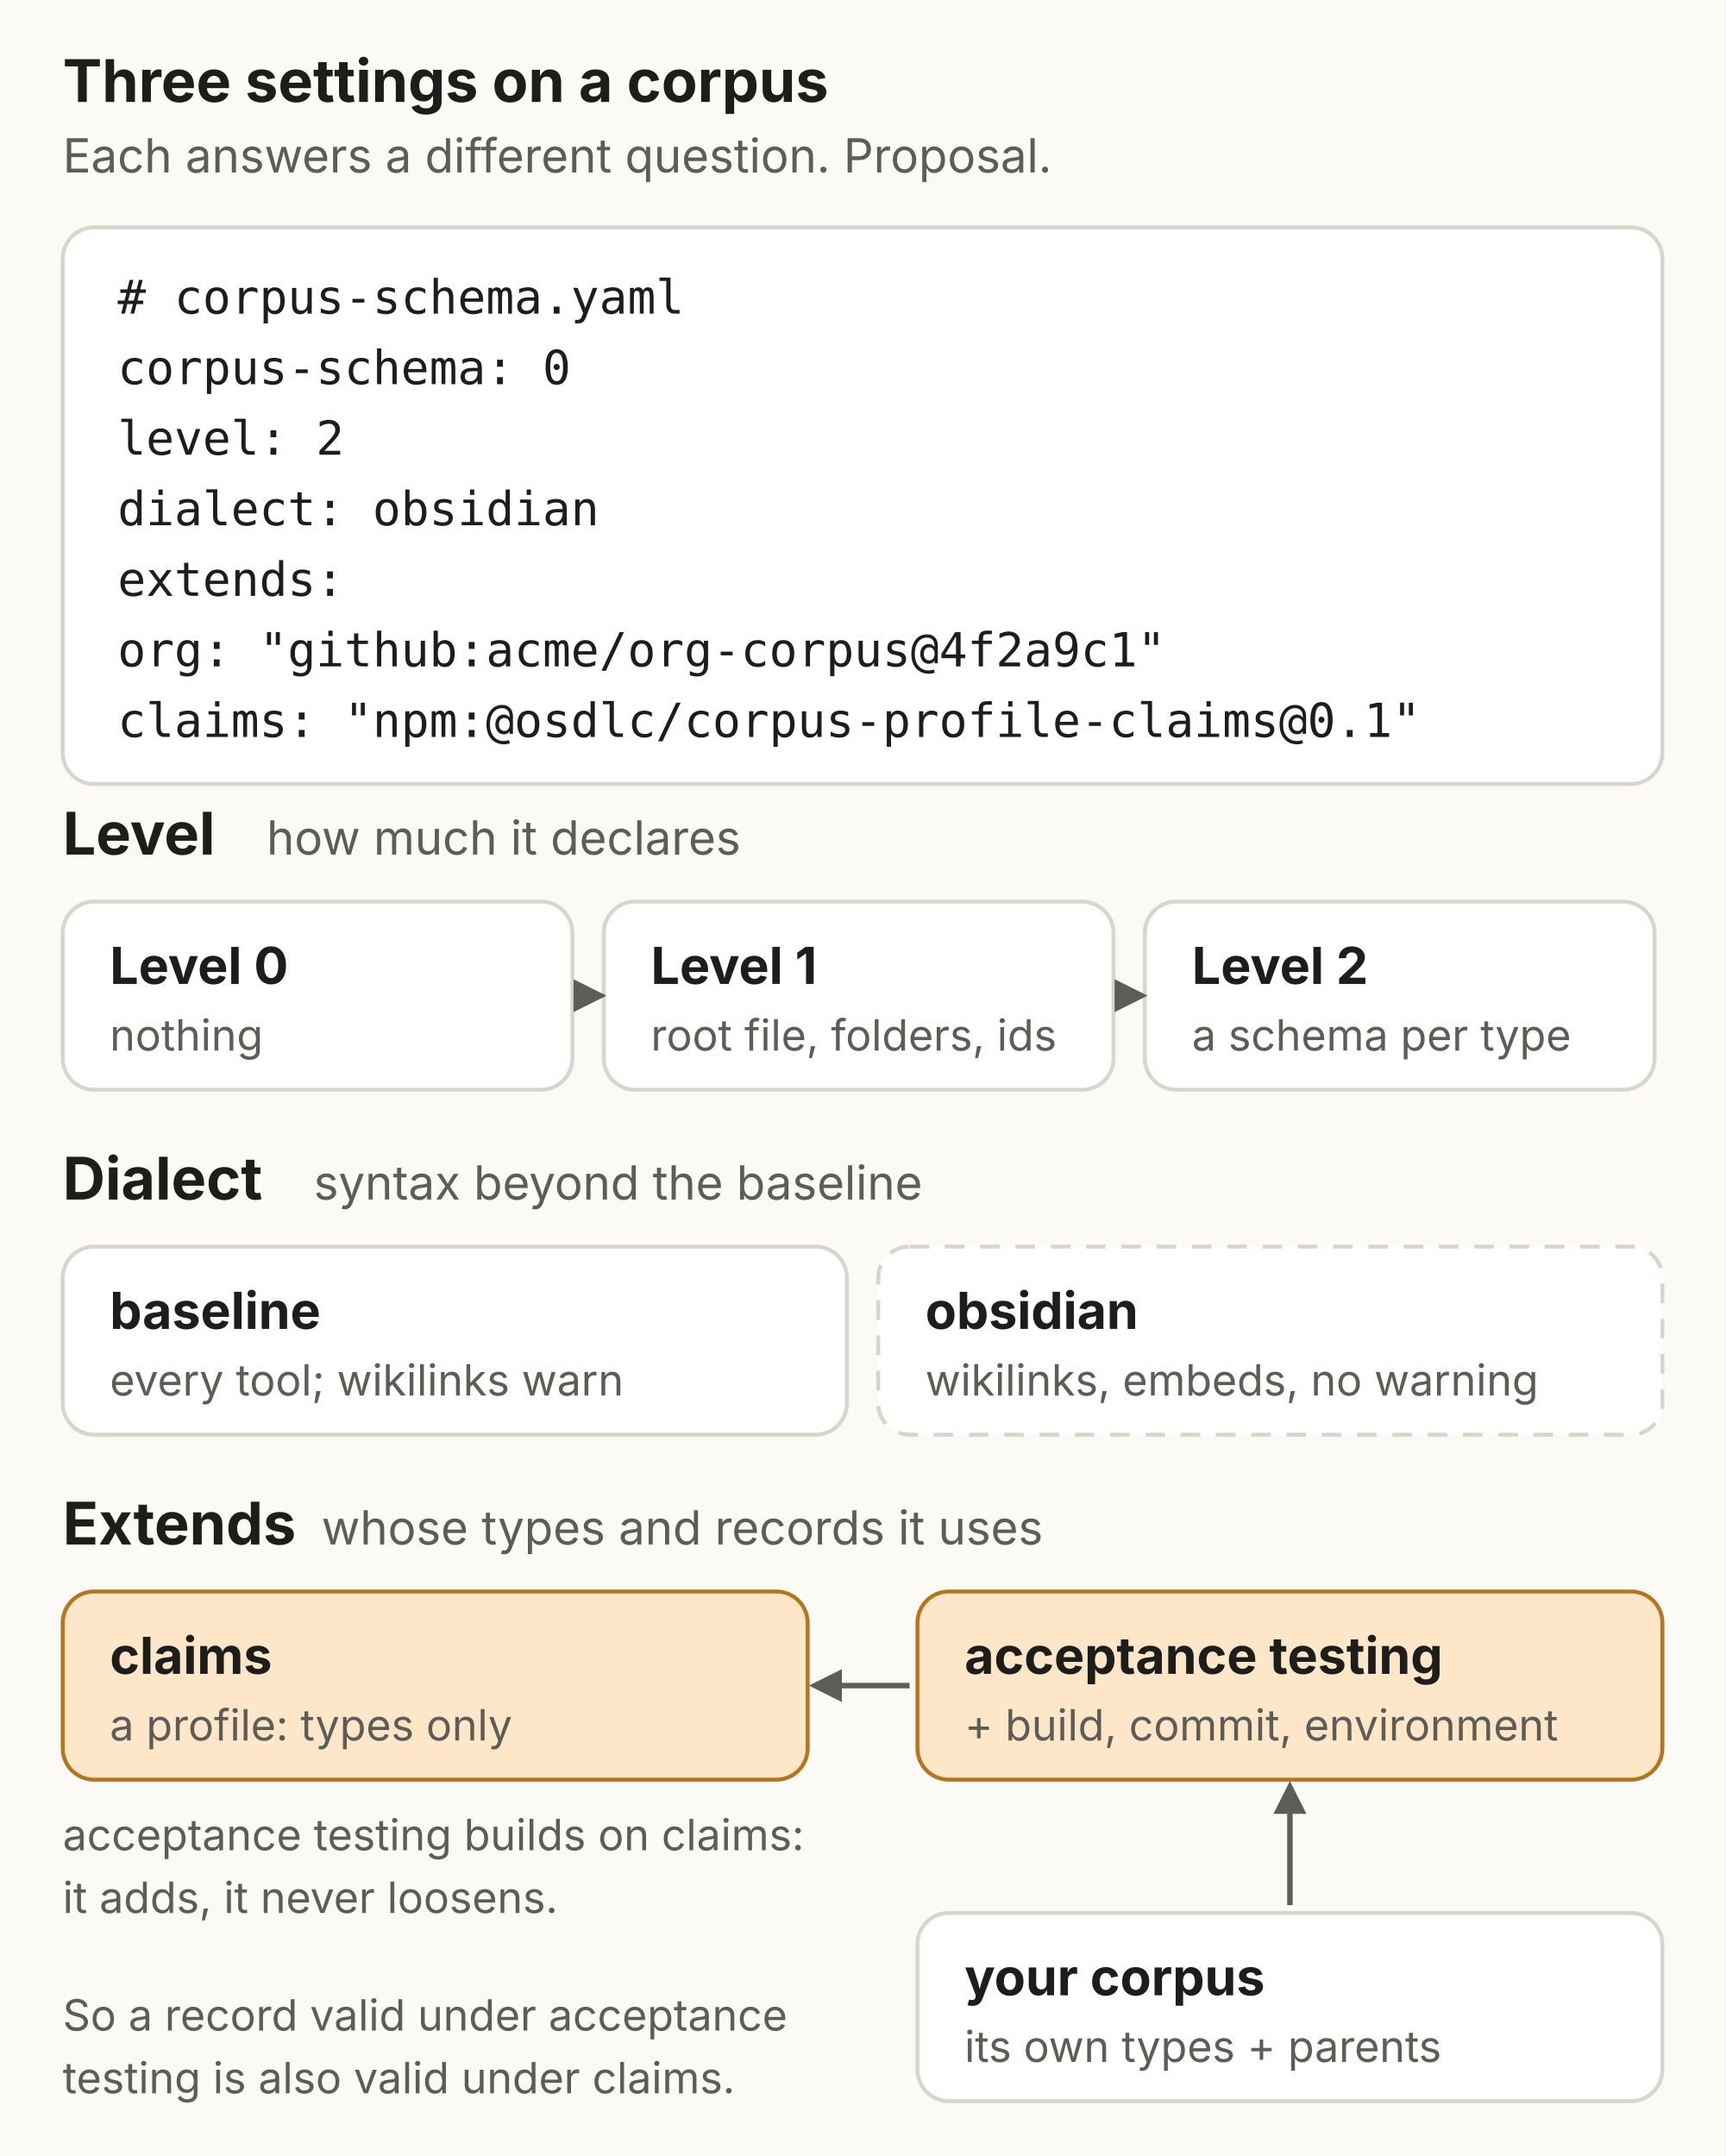
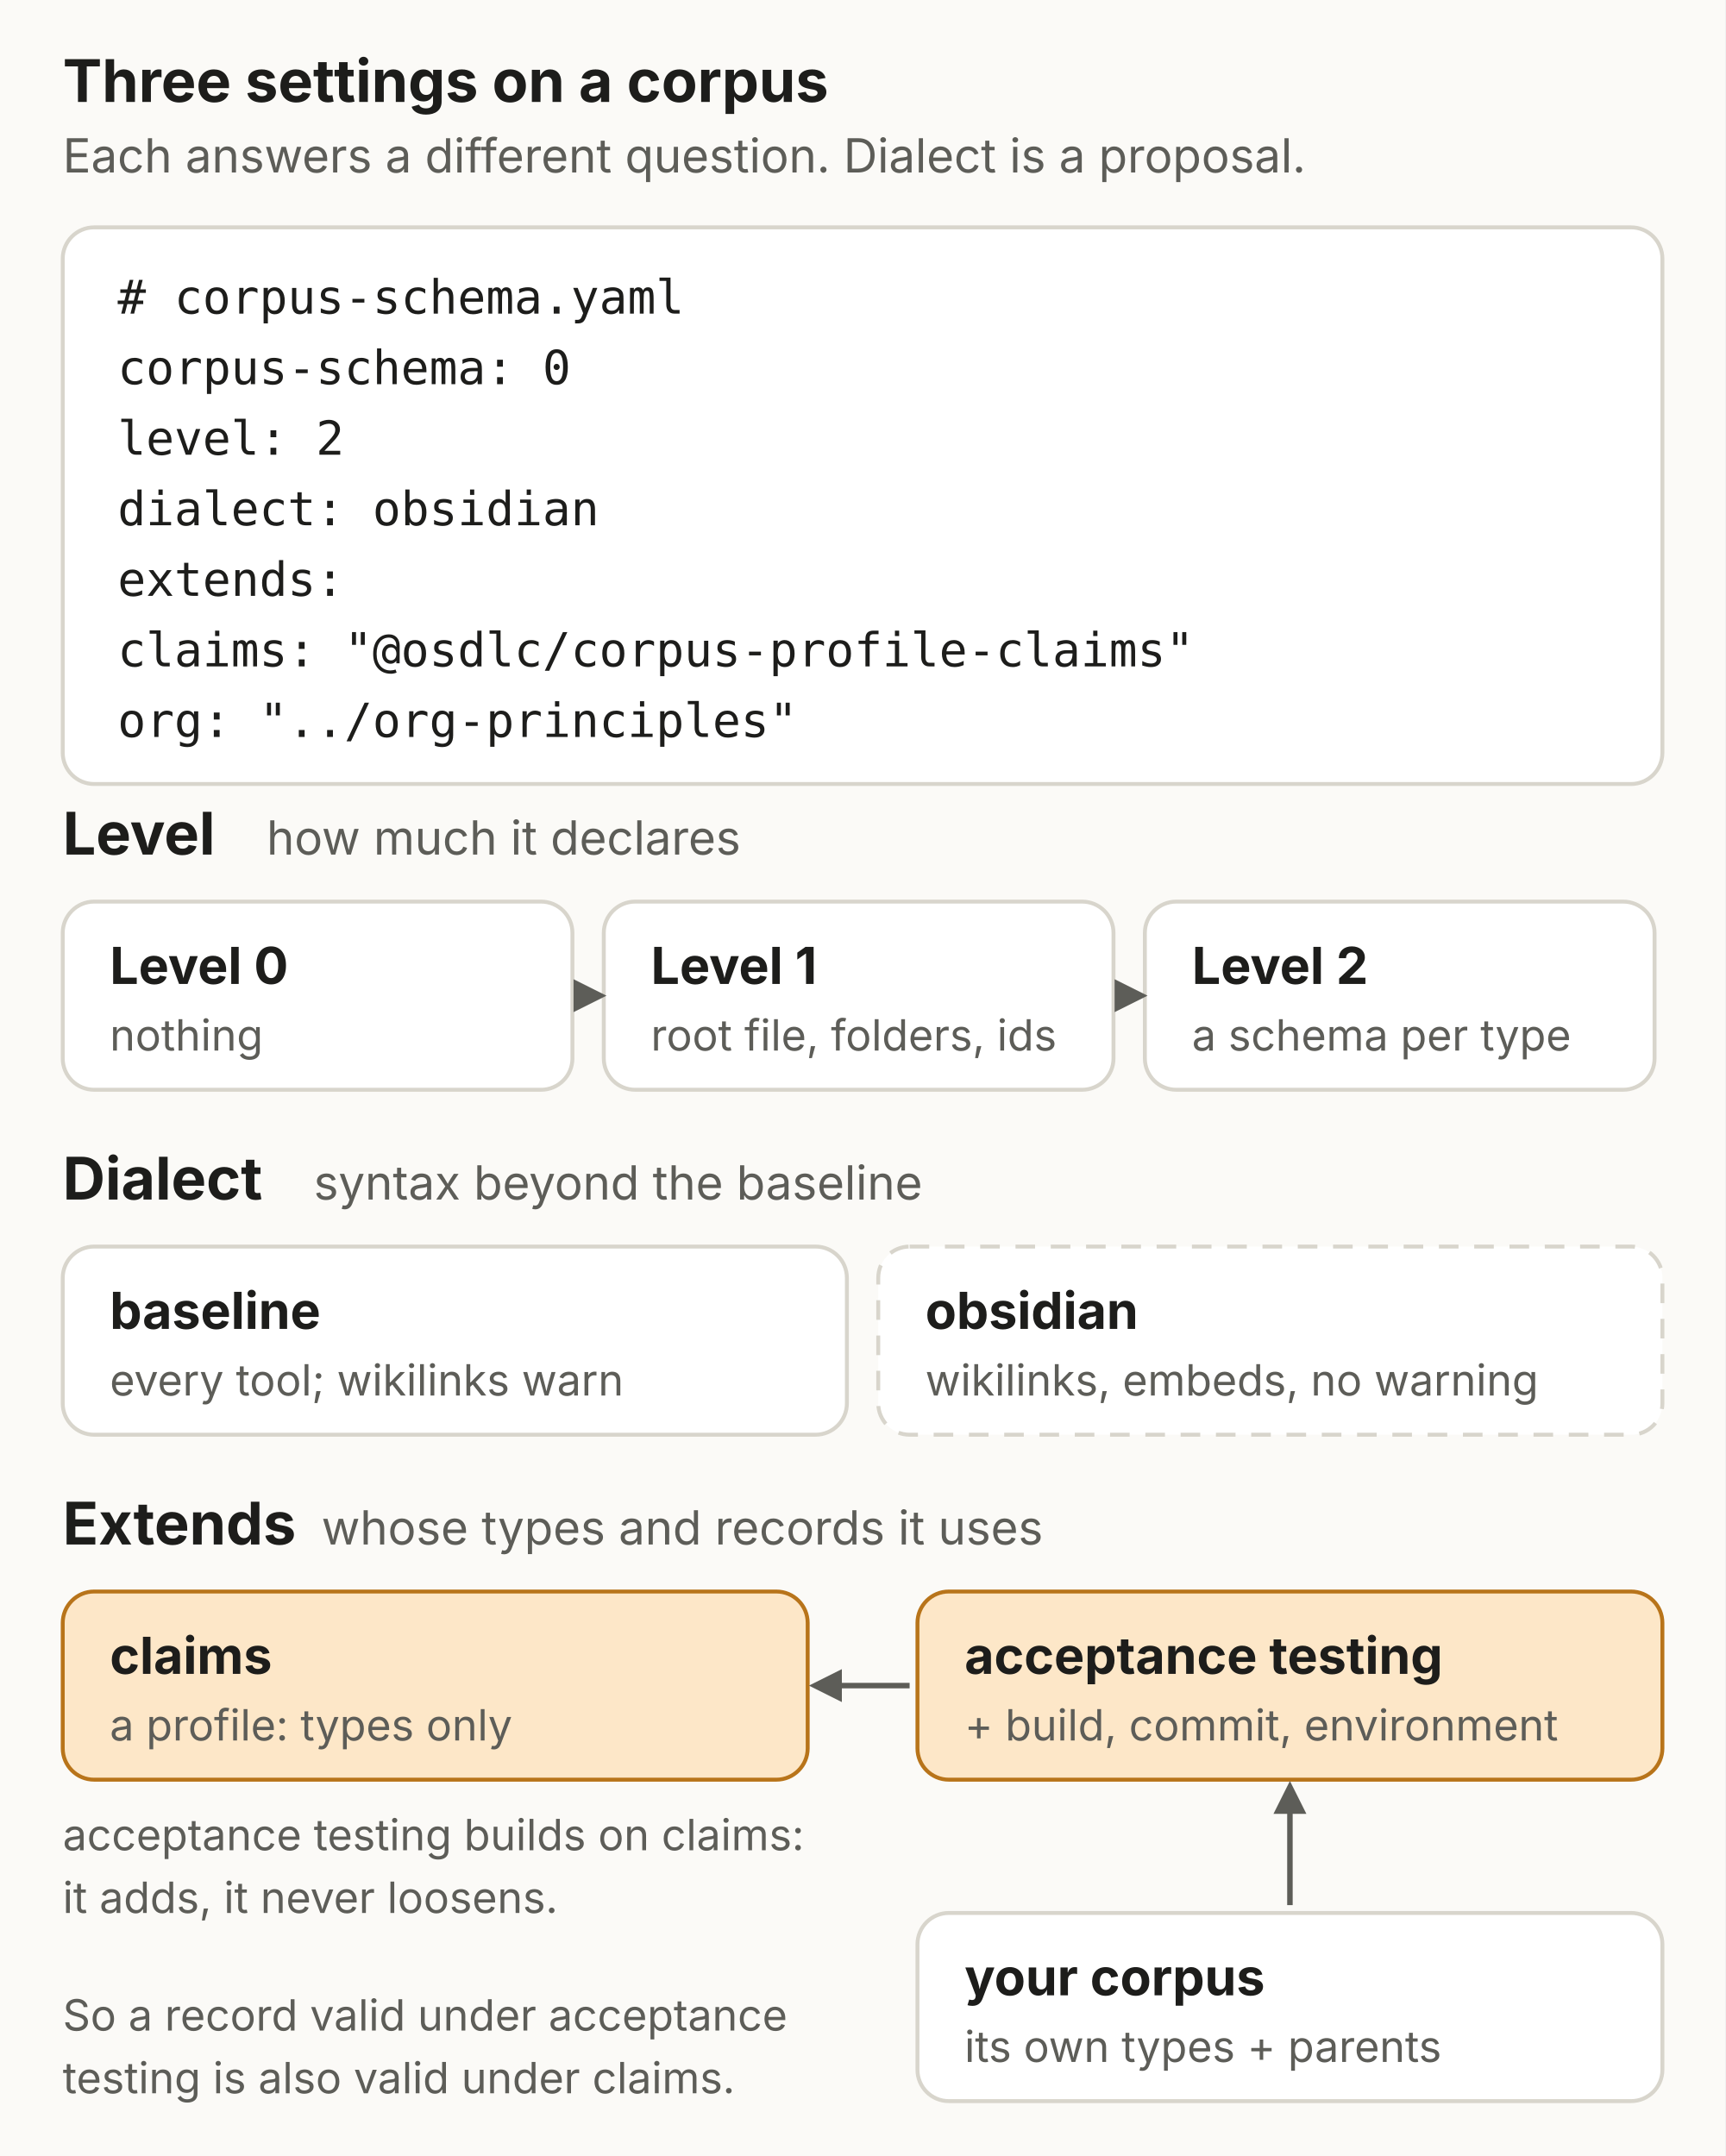
<svg xmlns="http://www.w3.org/2000/svg" viewBox="0 0 440 550" width="880" font-family="system-ui, -apple-system, Segoe UI, sans-serif" role="img" aria-label="Level, dialect and profiles, with a root file example">
  <style>
.bg{fill:#fbfaf7} .band{fill:#f0eee8}
.rl{font-size:15px;font-weight:650;fill:#1d1d1b} .rs{font-size:12px;fill:#5d5d58}
.lang{font-size:10.5px;font-weight:700;letter-spacing:.06em;fill:#5d5d58}
.chip rect{fill:#ffffff;stroke-width:1.5} .chip.later rect{fill:none;stroke-dasharray:5 4}
.cn{font-size:13px;font-weight:650;fill:#1d1d1b} .cs{font-size:11px;fill:#5d5d58}
.r-osdlc rect{stroke:#2f855a} .r-osdlc .dot{fill:#2f855a}
.r-md rect{stroke:#b83280} .r-md .dot{fill:#b83280}
.r-dev rect{stroke:#2b6cb0} .r-dev .dot{fill:#2b6cb0}
.r-ont rect{stroke:#6b46c1} .r-ont .dot{fill:#6b46c1}
.r-sw rect{stroke:#c05621} .r-sw .dot{fill:#c05621}
.fb rect{fill:#fde8e8;stroke:#c53030} .fb text{font-size:10.5px;font-weight:700;fill:#c53030}
.dup{stroke:#c53030;stroke-width:1.6;stroke-dasharray:4 3}
.edge{fill:none;stroke:#5d5d58;stroke-width:1.4} .ahp{fill:#5d5d58}
.lvl rect{fill:#ffffff;stroke:#d8d5cc} .prof rect{fill:#fde7c8;stroke:#b8741a}
.tie{stroke:#b8741a;stroke-width:1.6;fill:none}
.task rect{stroke-width:1.6} .tt{font-size:11.5px;font-weight:650;fill:#1d1d1b}
.tn{fill:#1d1d1b} .tnt{font-size:10.5px;font-weight:700;fill:#fbfaf7}
.t-done rect{fill:#ffffff;stroke:#2f855a} .t-done .tn{fill:#2f855a}
.t-doing rect{fill:#ffffff;stroke:#2b6cb0} .t-doing .tn{fill:#2b6cb0}
.t-owner rect{fill:#fde7c8;stroke:#b8741a} .t-owner .tn{fill:#b8741a}
.t-todo rect{fill:#ffffff;stroke:#d8d5cc} .t-todo .tn{fill:#5d5d58}
.group{fill:none;stroke:#d8d5cc;stroke-width:1.4;stroke-dasharray:5 4} .gt{font-size:11.5px;font-weight:650;fill:#5d5d58}
@media (prefers-color-scheme: dark) {
.bg{fill:#16161a} .band{fill:#222227}
.rl{font-size:15px;font-weight:650;fill:#ececea} .rs{font-size:12px;fill:#a3a39d}
.lang{font-size:10.5px;font-weight:700;letter-spacing:.06em;fill:#a3a39d}
.chip rect{fill:#2b2b31;stroke-width:1.5} .chip.later rect{fill:none;stroke-dasharray:5 4}
.cn{font-size:13px;font-weight:650;fill:#ececea} .cs{font-size:11px;fill:#a3a39d}
.r-osdlc rect{stroke:#68d391} .r-osdlc .dot{fill:#68d391}
.r-md rect{stroke:#f687b3} .r-md .dot{fill:#f687b3}
.r-dev rect{stroke:#63b3ed} .r-dev .dot{fill:#63b3ed}
.r-ont rect{stroke:#b794f4} .r-ont .dot{fill:#b794f4}
.r-sw rect{stroke:#f6ad55} .r-sw .dot{fill:#f6ad55}
.fb rect{fill:#3b1d1d;stroke:#fc8181} .fb text{font-size:10.5px;font-weight:700;fill:#fc8181}
.dup{stroke:#fc8181;stroke-width:1.6;stroke-dasharray:4 3}
.edge{fill:none;stroke:#a3a39d;stroke-width:1.4} .ahp{fill:#a3a39d}
.lvl rect{fill:#2b2b31;stroke:#3a3a40} .prof rect{fill:#3d2f1c;stroke:#f6ad55}
.tie{stroke:#f6ad55;stroke-width:1.6;fill:none}
.task rect{stroke-width:1.6} .tt{font-size:11.5px;font-weight:650;fill:#ececea}
.tn{fill:#ececea} .tnt{font-size:10.5px;font-weight:700;fill:#16161a}
.t-done rect{fill:#2b2b31;stroke:#68d391} .t-done .tn{fill:#68d391}
.t-doing rect{fill:#2b2b31;stroke:#63b3ed} .t-doing .tn{fill:#63b3ed}
.t-owner rect{fill:#3d2f1c;stroke:#f6ad55} .t-owner .tn{fill:#f6ad55}
.t-todo rect{fill:#2b2b31;stroke:#3a3a40} .t-todo .tn{fill:#a3a39d}
.group{fill:none;stroke:#3a3a40;stroke-width:1.4;stroke-dasharray:5 4} .gt{font-size:11.5px;font-weight:650;fill:#a3a39d}
}</style>
  <rect class="bg" width="440" height="550" />
  <style>
.r-ext rect{stroke:#8a8a84} .r-ext .dot{fill:#8a8a84}
.lnum{font-size:12px;font-weight:700;fill:#5d5d58}
.lvl.opt rect{stroke-dasharray:5 4}
.code rect{fill:#ffffff;stroke:#d8d5cc} .code text{font-family:ui-monospace,SFMono-Regular,Menlo,monospace;font-size:12px;fill:#1d1d1b}
@media (prefers-color-scheme: dark) {
.r-ext rect{stroke:#a0a09a} .r-ext .dot{fill:#a0a09a}
.lnum{font-size:12px;font-weight:700;fill:#a3a39d}
.lvl.opt rect{stroke-dasharray:5 4}
.code rect{fill:#2b2b31;stroke:#3a3a40} .code text{font-family:ui-monospace,SFMono-Regular,Menlo,monospace;font-size:12px;fill:#ececea}
}</style>
  <defs>
    <marker id="ah" viewBox="0 0 10 10" refX="8" refY="5" markerWidth="6" markerHeight="6" orient="auto">
      <path d="M0,0L10,5L0,10z" class="ahp" />
    </marker>
  </defs>
  <text class="rl" x="16" y="26">Three settings on a corpus</text>
-   <text class="rs" x="16" y="44">Each answers a different question. Proposal.</text>
+   <text class="rs" x="16" y="44">Each answers a different question. Dialect is a proposal.</text>
  <g class="code">
    <rect x="16" y="58" width="408" height="142" rx="8" />
    <text x="30" y="80"># corpus-schema.yaml</text>
    <text x="30" y="98">corpus-schema: 0</text>
    <text x="30" y="116">level: 2</text>
    <text x="30" y="134">dialect: obsidian</text>
    <text x="30" y="152">extends:</text>
-     <text x="30" y="170">  org: "github:acme/org-corpus@4f2a9c1"</text>
-     <text x="30" y="188">  claims: "npm:@osdlc/corpus-profile-claims@0.1"</text>
+     <text x="30" y="170">  claims: "@osdlc/corpus-profile-claims"</text>
+     <text x="30" y="188">  org: "../org-principles"</text>
  </g>
  <text class="rl" x="16" y="218">Level</text>
  <text class="rs" x="68" y="218">how much it declares</text>
  <g class="lvl">
    <rect x="16" y="230" width="130" height="48" rx="8" />
  </g>
  <text class="cn" x="28" y="251">Level 0</text>
  <text class="cs" x="28" y="268">nothing</text>
  <g class="lvl">
    <rect x="154" y="230" width="130" height="48" rx="8" />
  </g>
  <text class="cn" x="166" y="251">Level 1</text>
  <text class="cs" x="166" y="268">root file, folders, ids</text>
  <path class="edge" d="M147,254 L153,254" marker-end="url(#ah)" />
  <g class="lvl">
    <rect x="292" y="230" width="130" height="48" rx="8" />
  </g>
  <text class="cn" x="304" y="251">Level 2</text>
  <text class="cs" x="304" y="268">a schema per type</text>
  <path class="edge" d="M285,254 L291,254" marker-end="url(#ah)" />
  <text class="rl" x="16" y="306">Dialect</text>
  <text class="rs" x="80" y="306">syntax beyond the baseline</text>
  <g class="lvl">
    <rect x="16" y="318" width="200" height="48" rx="8" />
  </g>
  <text class="cn" x="28" y="339">baseline</text>
  <text class="cs" x="28" y="356">every tool; wikilinks warn</text>
  <g class="lvl opt">
    <rect x="224" y="318" width="200" height="48" rx="8" />
  </g>
  <text class="cn" x="236" y="339">obsidian</text>
  <text class="cs" x="236" y="356">wikilinks, embeds, no warning</text>
  <text class="rl" x="16" y="394">Extends</text>
  <text class="rs" x="82" y="394">whose types and records it uses</text>
  <g class="prof">
    <rect x="16" y="406" width="190" height="48" rx="8" />
  </g>
  <text class="cn" x="28" y="427">claims</text>
  <text class="cs" x="28" y="444">a profile: types only</text>
  <g class="prof">
    <rect x="234" y="406" width="190" height="48" rx="8" />
  </g>
  <text class="cn" x="246" y="427">acceptance testing</text>
  <text class="cs" x="246" y="444">+ build, commit, environment</text>
  <path class="edge" d="M232,430 L208,430" marker-end="url(#ah)" />
  <text class="cs" x="16" y="472">acceptance testing builds on claims:</text>
  <text class="cs" x="16" y="488">it adds, it never loosens.</text>
  <g class="lvl">
    <rect x="234" y="488" width="190" height="48" rx="8" />
  </g>
  <text class="cn" x="246" y="509">your corpus</text>
  <text class="cs" x="246" y="526">its own types + parents</text>
  <path class="edge" d="M329,486 L329,456" marker-end="url(#ah)" />
  <text class="cs" x="16" y="518">So a record valid under acceptance</text>
  <text class="cs" x="16" y="534">testing is also valid under claims.</text>
</svg>
